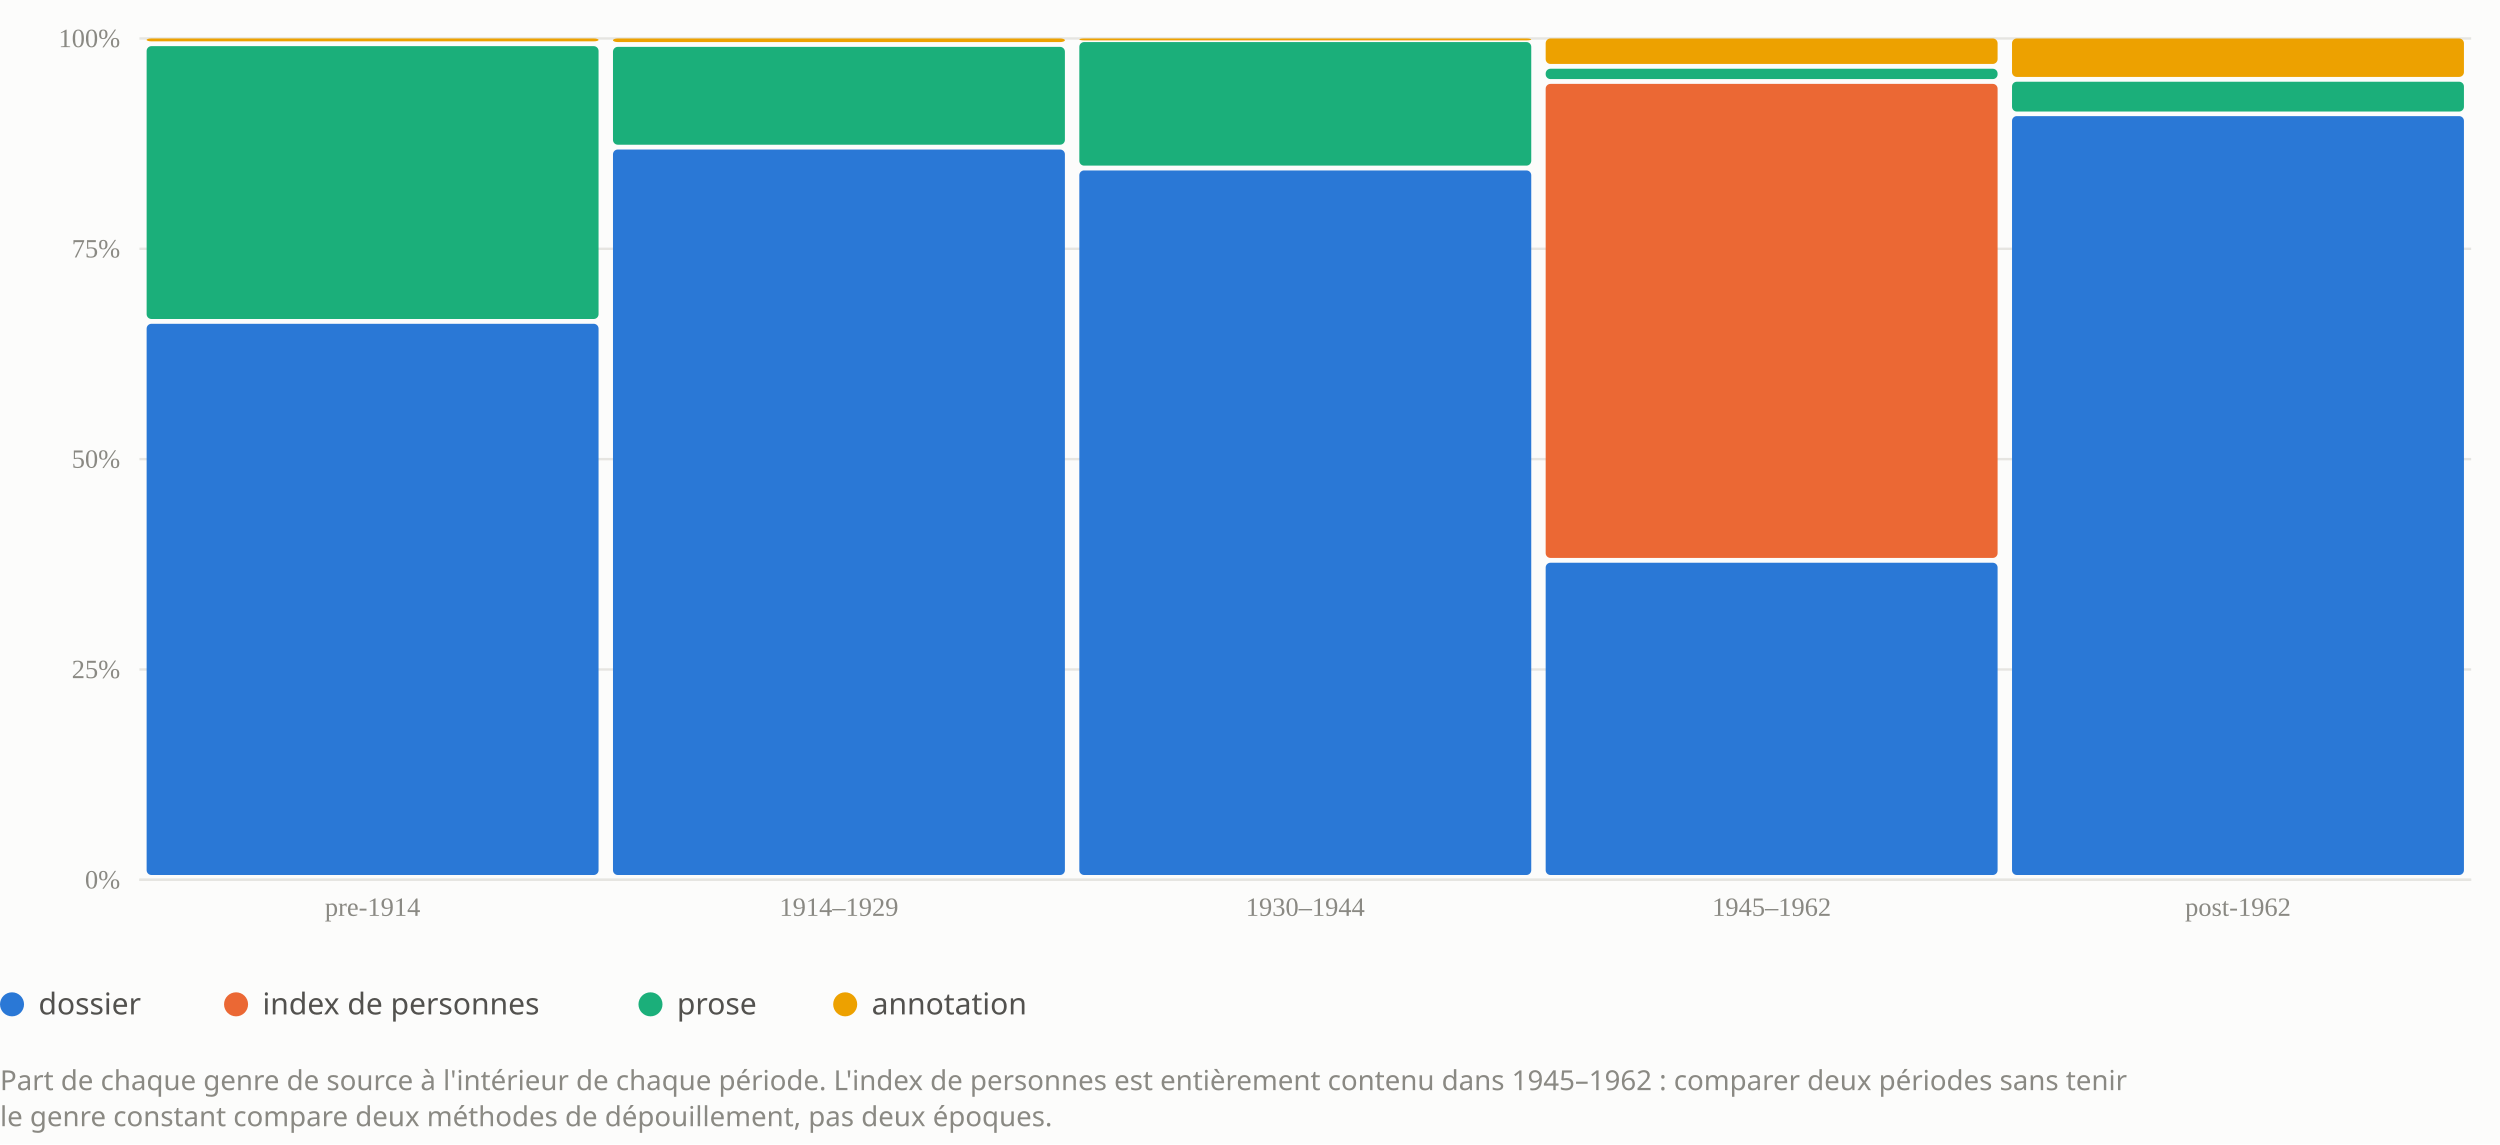
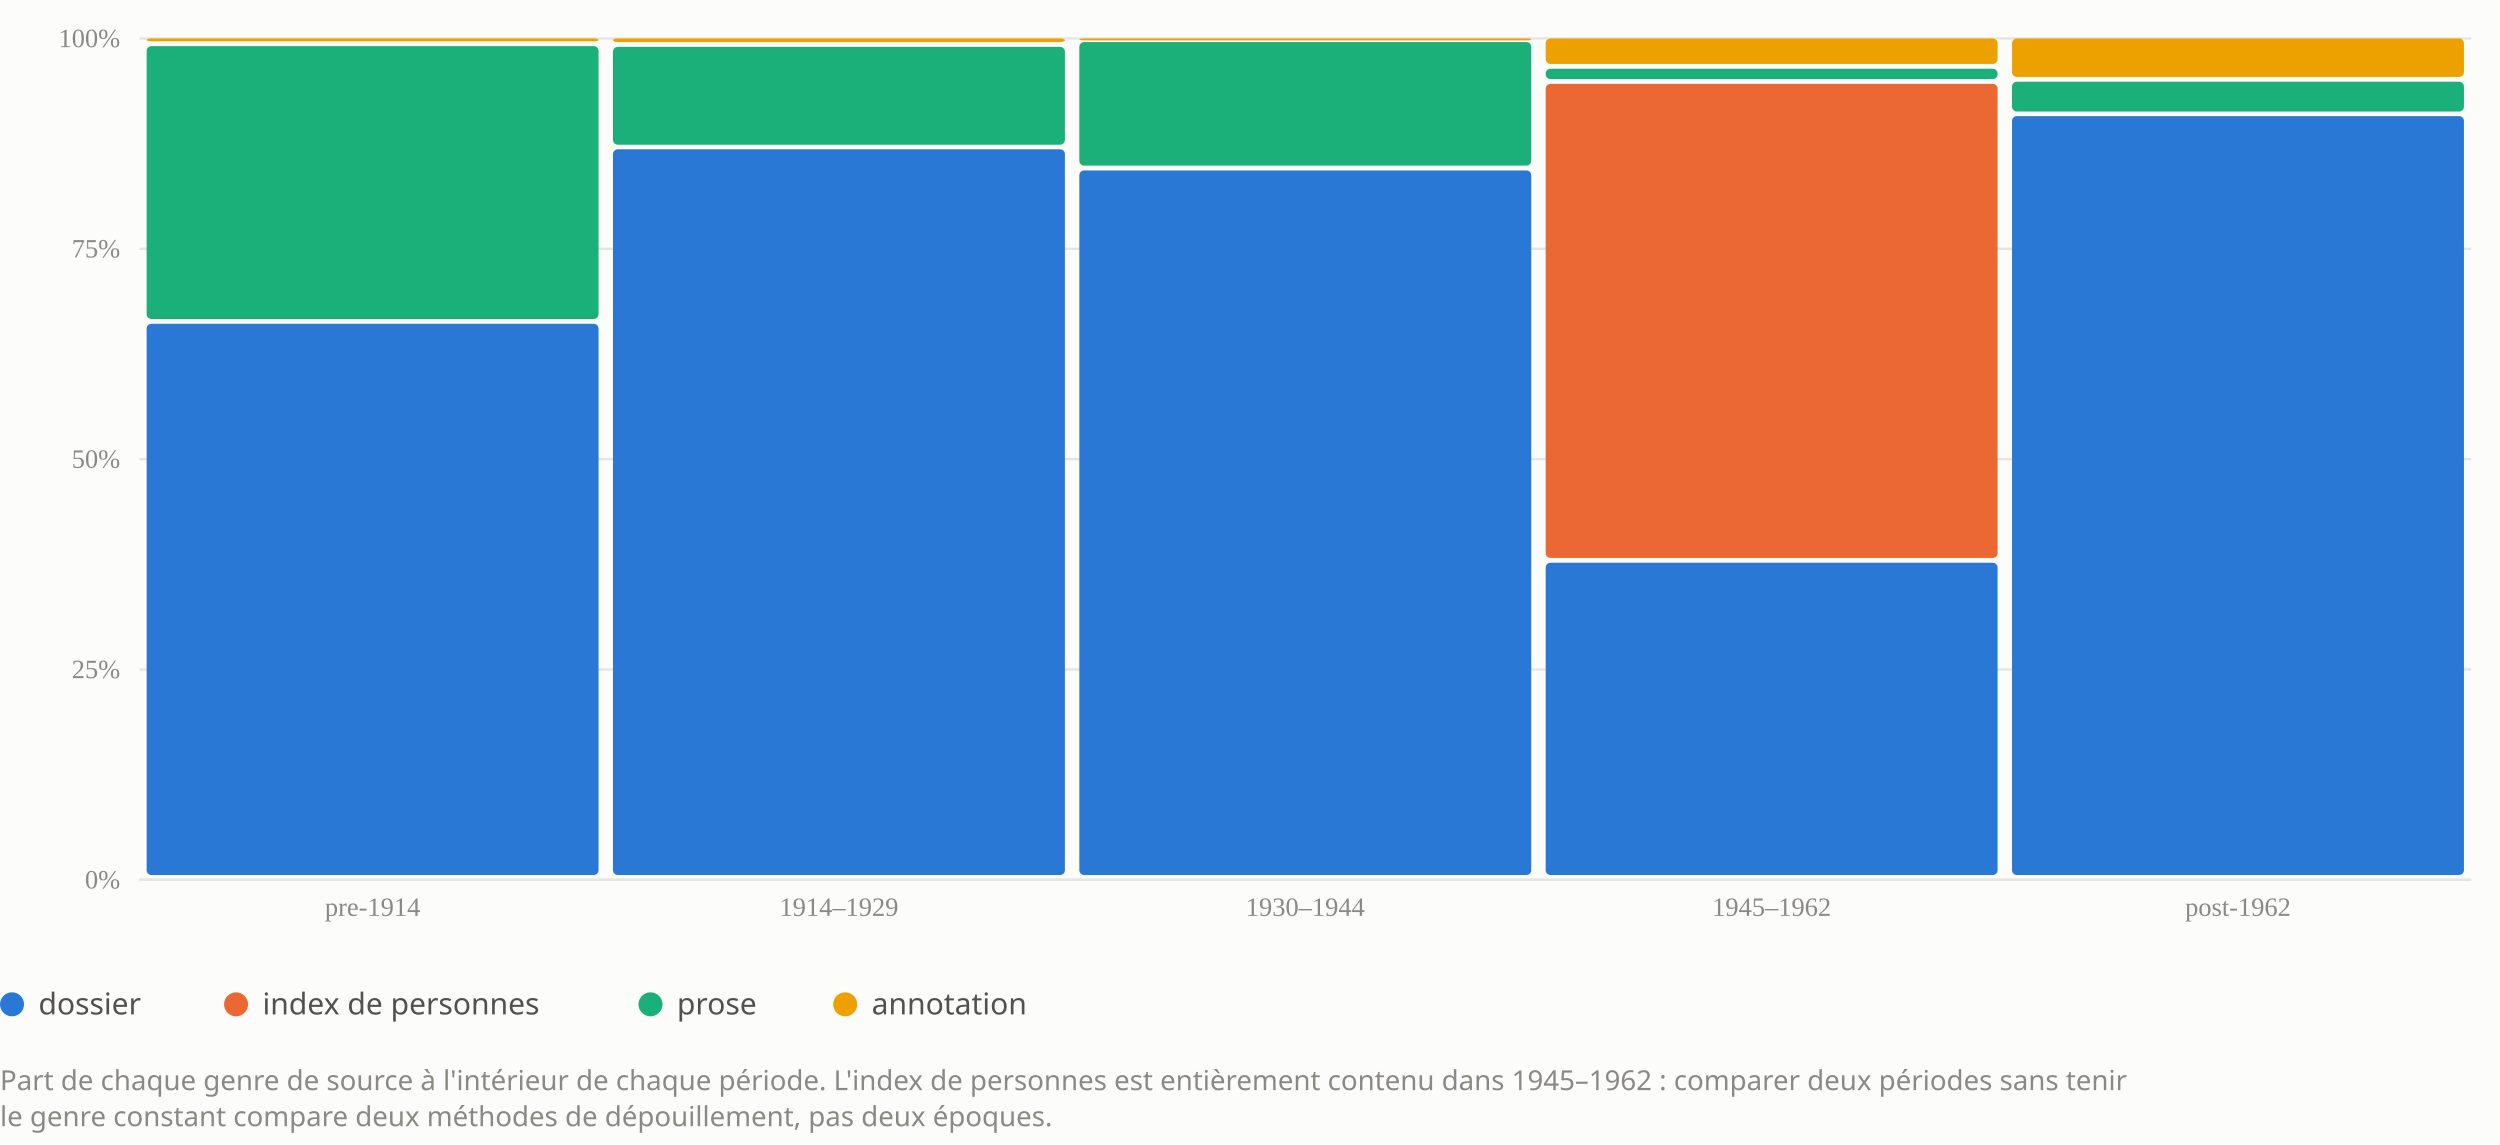
<svg xmlns="http://www.w3.org/2000/svg" viewBox="0 0 1040 476" width="1040" height="476" role="img" aria-label="Composition des sources par période">
  <rect width="1040" height="476" fill="#fcfcfb" />
  <line x1="58.0" y1="366.0" x2="1028.0" y2="366.0" stroke="#e6e5e1" stroke-width="1" />
  <text x="50.0" y="369.6" text-anchor="end" font-size="11.0" fill="#8a8983">0%</text>
  <line x1="58.0" y1="278.5" x2="1028.0" y2="278.5" stroke="#e6e5e1" stroke-width="1" />
  <text x="50.0" y="282.1" text-anchor="end" font-size="11.0" fill="#8a8983">25%</text>
  <line x1="58.0" y1="191.0" x2="1028.0" y2="191.0" stroke="#e6e5e1" stroke-width="1" />
  <text x="50.0" y="194.6" text-anchor="end" font-size="11.0" fill="#8a8983">50%</text>
  <line x1="58.0" y1="103.5" x2="1028.0" y2="103.5" stroke="#e6e5e1" stroke-width="1" />
  <text x="50.0" y="107.1" text-anchor="end" font-size="11.0" fill="#8a8983">75%</text>
  <line x1="58.0" y1="16.0" x2="1028.0" y2="16.0" stroke="#e6e5e1" stroke-width="1" />
  <text x="50.0" y="19.6" text-anchor="end" font-size="11.0" fill="#8a8983">100%</text>
  <g class="mk">
    <rect x="61.0" y="134.7" width="188.0" height="229.3" rx="2" fill="#2a78d6" />
  </g>
  <g class="mk">
    <rect x="61.0" y="19.2" width="188.0" height="113.5" rx="2" fill="#1baf7a" />
  </g>
  <g class="mk">
    <rect x="61.0" y="16.0" width="188.0" height="1.2" rx="2" fill="#eda100" />
  </g>
  <text x="155.0" y="381.0" text-anchor="middle" font-size="11.0" fill="#8a8983">pre-1914</text>
  <g class="mk">
-     <rect x="255.0" y="62.2" width="188.0" height="301.8" rx="2" fill="#2a78d6" />
+     <rect x="255.0" y="62.1" width="188.0" height="301.9" rx="2" fill="#2a78d6" />
  </g>
  <g class="mk">
    <rect x="255.0" y="19.5" width="188.0" height="40.7" rx="2" fill="#1baf7a" />
  </g>
  <g class="mk">
    <rect x="255.0" y="16.0" width="188.0" height="1.5" rx="2" fill="#eda100" />
  </g>
  <text x="349.0" y="381.0" text-anchor="middle" font-size="11.0" fill="#8a8983">1914–1929</text>
  <g class="mk">
    <rect x="449.0" y="70.9" width="188.0" height="293.1" rx="2" fill="#2a78d6" />
  </g>
  <g class="mk">
    <rect x="449.0" y="17.5" width="188.0" height="51.4" rx="2" fill="#1baf7a" />
  </g>
  <g class="mk">
    <rect x="449.0" y="16.0" width="188.0" height="0.8" rx="2" fill="#eda100" />
  </g>
  <text x="543.0" y="381.0" text-anchor="middle" font-size="11.0" fill="#8a8983">1930–1944</text>
  <g class="mk">
    <rect x="643.0" y="234.1" width="188.0" height="129.9" rx="2" fill="#2a78d6" />
  </g>
  <g class="mk">
    <rect x="643.0" y="34.9" width="188.0" height="197.2" rx="2" fill="#eb6834" />
  </g>
  <g class="mk">
    <rect x="643.0" y="28.6" width="188.0" height="4.3" rx="2" fill="#1baf7a" />
  </g>
  <g class="mk">
    <rect x="643.0" y="16.0" width="188.0" height="10.6" rx="2" fill="#eda100" />
  </g>
  <text x="737.0" y="381.0" text-anchor="middle" font-size="11.0" fill="#8a8983">1945–1962</text>
  <g class="mk">
    <rect x="837.0" y="48.3" width="188.0" height="315.7" rx="2" fill="#2a78d6" />
  </g>
  <g class="mk">
    <rect x="837.0" y="34.0" width="188.0" height="12.4" rx="2" fill="#1baf7a" />
  </g>
  <g class="mk">
    <rect x="837.0" y="16.0" width="188.0" height="16.0" rx="2" fill="#eda100" />
  </g>
  <text x="931.0" y="381.0" text-anchor="middle" font-size="11.0" fill="#8a8983">post-1962</text>
  <line x1="58.0" y1="366.0" x2="1028.0" y2="366.0" stroke="#e6e5e1" stroke-width="1" />
  <g font-size="12.5" font-family="ui-sans-serif,system-ui,sans-serif" fill="#52514e">
    <circle cx="5.0" cy="417.8" r="5" fill="#2a78d6" />
    <text x="16.0" y="422.0">dossier</text>
    <circle cx="98.2" cy="417.8" r="5" fill="#eb6834" />
    <text x="109.2" y="422.0">index de personnes</text>
    <circle cx="270.6" cy="417.8" r="5" fill="#1baf7a" />
    <text x="281.6" y="422.0">prose</text>
    <circle cx="351.6" cy="417.8" r="5" fill="#eda100" />
    <text x="362.6" y="422.0">annotation</text>
  </g>
  <g font-size="11.5" font-family="ui-sans-serif,system-ui,sans-serif" fill="#8a8983">
    <text x="0" y="453.5">Part de chaque genre de source à l'intérieur de chaque période. L'index de personnes est entièrement contenu dans 1945–1962 : comparer deux périodes sans tenir</text>
    <text x="0" y="468.5">le genre constant compare deux méthodes de dépouillement, pas deux époques.</text>
  </g>
</svg>
